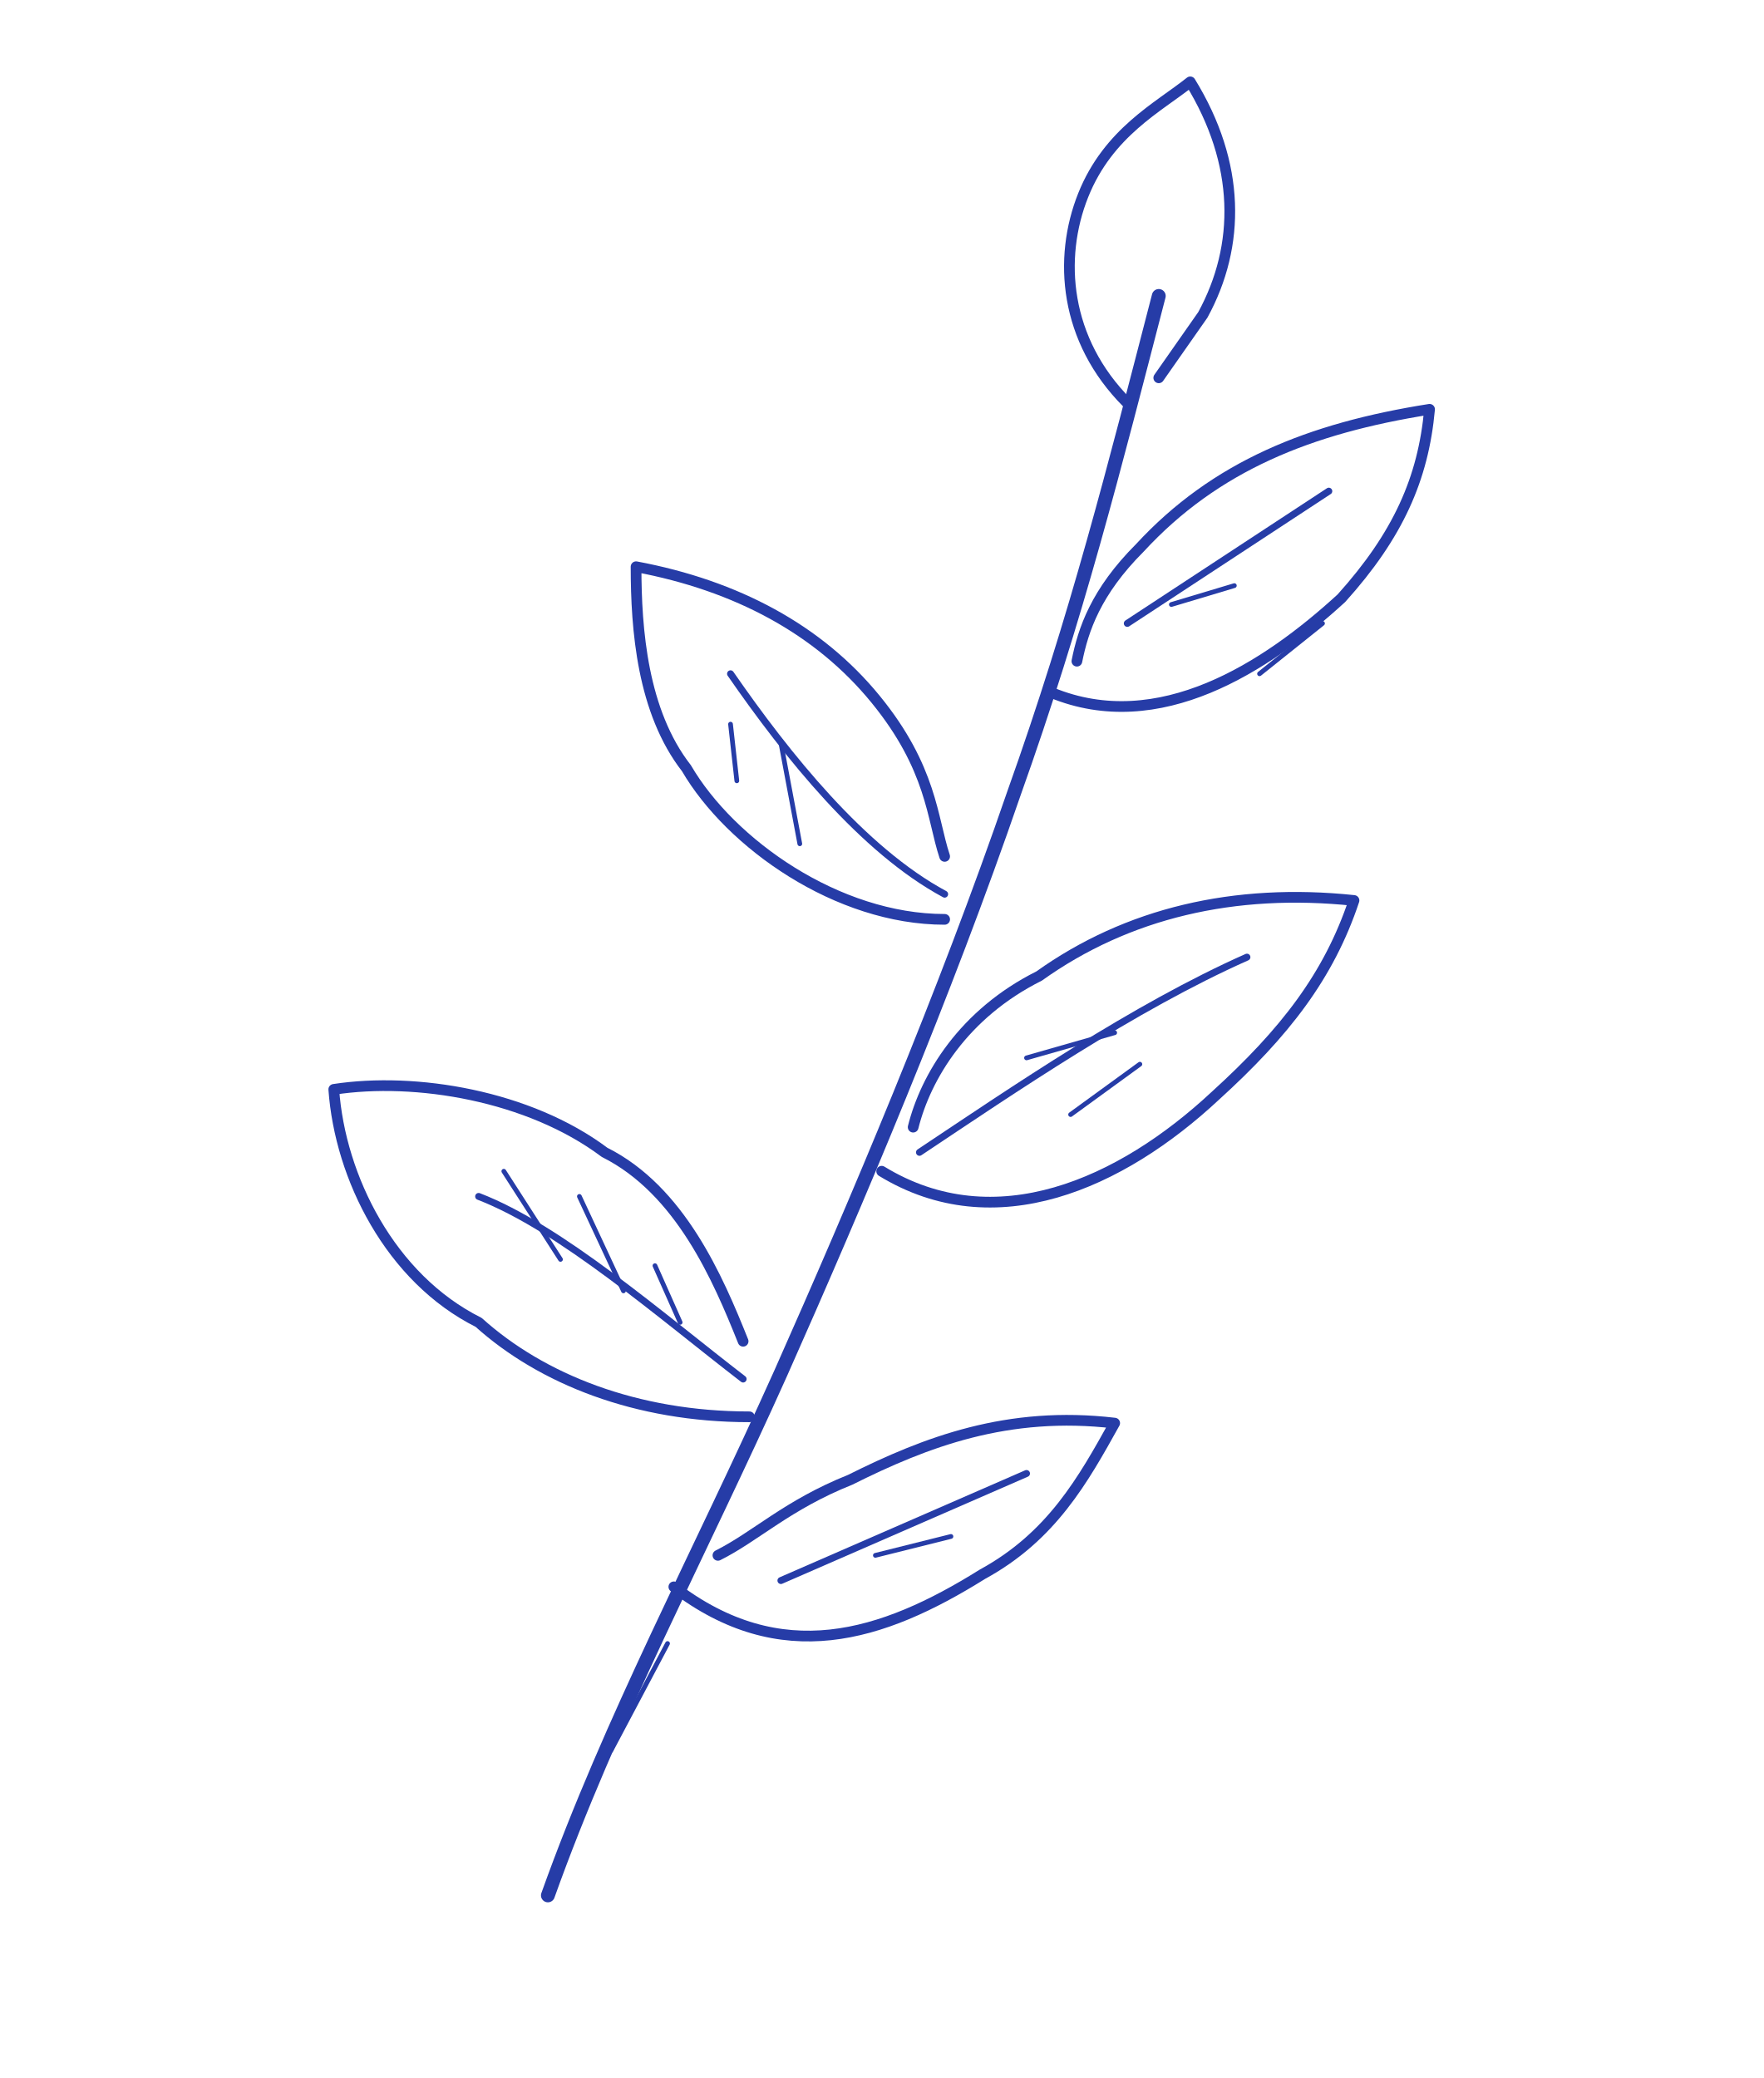
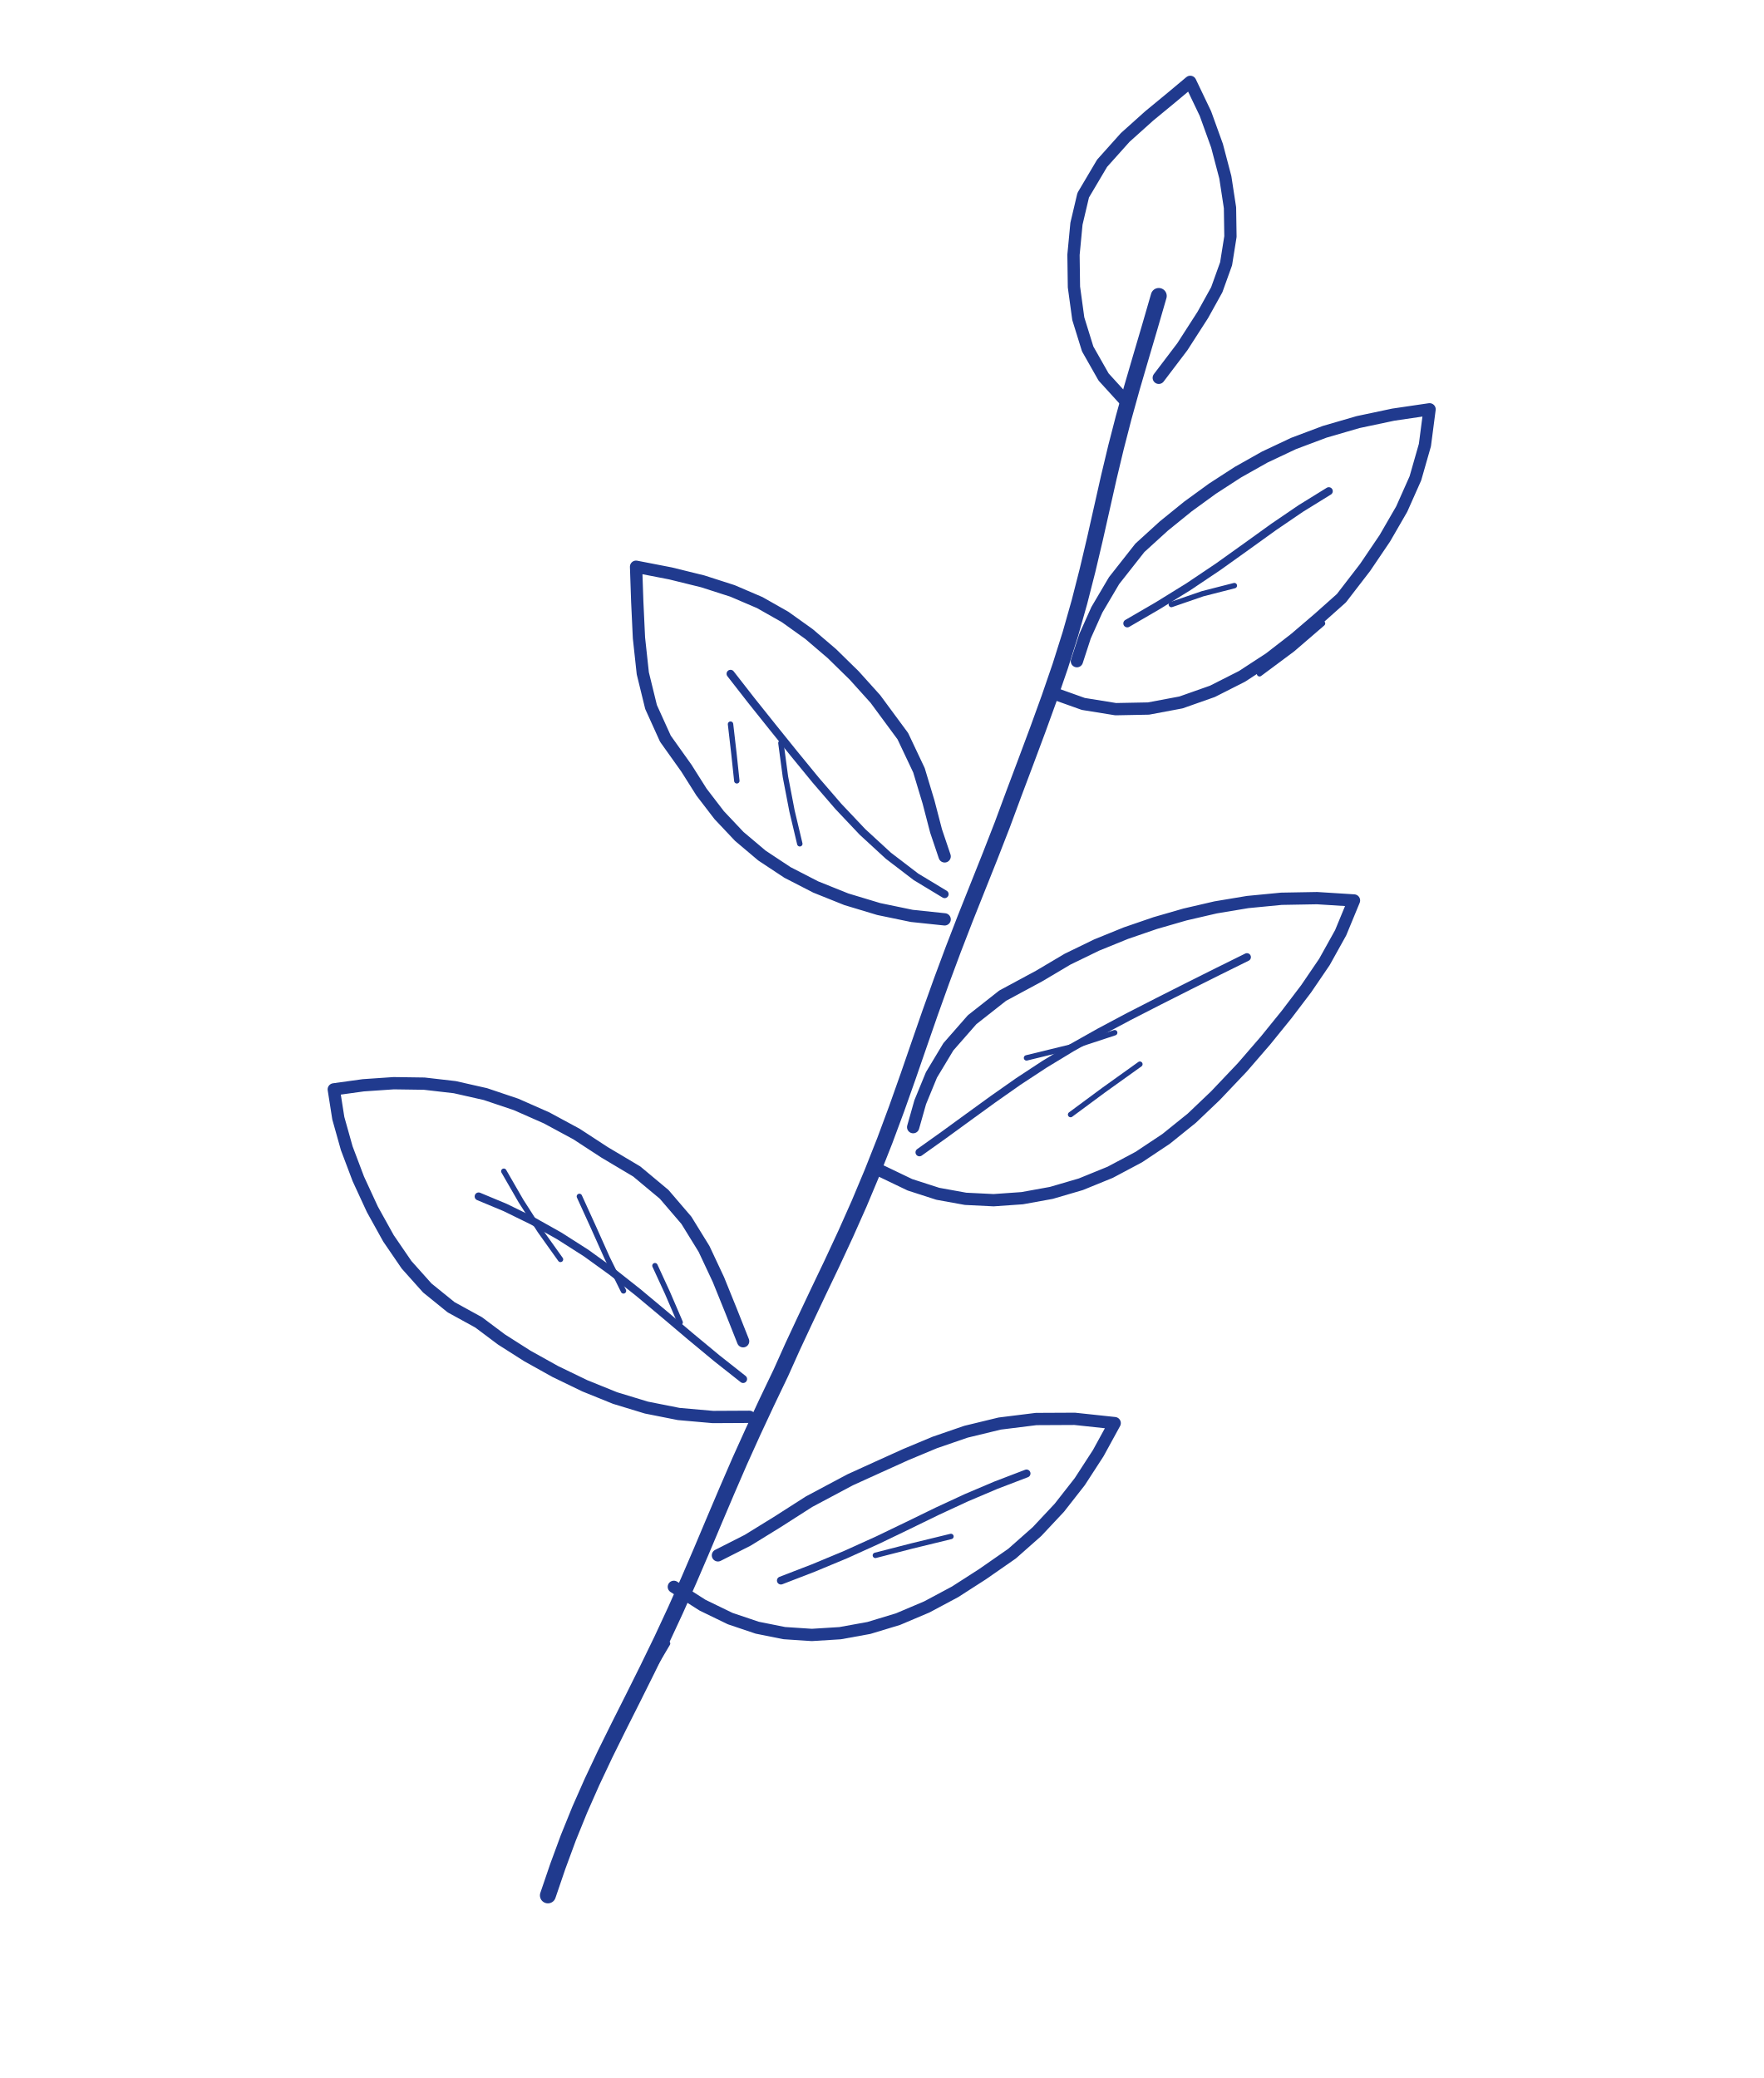
- <svg xmlns="http://www.w3.org/2000/svg" viewBox="0 0 280 330" fill="none" stroke="#263ca7" stroke-linecap="round" stroke-linejoin="round">
-   <path stroke-width="2.2" d="M87 301C97 273 111 247 124 218C136 191 150 158 161 126C171 98 177 74 184 47" />
-   <path stroke-width="1.7" d="M119 225C101 225 86 219 76 210C62 203 54 187 53 173C66 171 84 174 96 183C108 189 114 203 118 213M140 186C158 197 178 188 193 174C204 164 211 155 215 143C196 141 179 145 165 155C153 161 147 171 145 179M150 146C133 146 116 134 109 122C102 113 101 100 101 90C117 93 130 100 139 111C148 122 148 130 150 136M167 110C184 117 201 106 213 95C222 85 226 76 227 65C208 68 193 74 181 87C174 94 172 100 171 105M179 64C169 54 168 41 172 31C176 21 184 17 189 13C197 26 197 39 191 50L184 60M107 252C124 265 140 260 156 250C167 244 172 235 177 226C160 224 147 229 135 235C125 239 120 244 114 247" />
-   <path stroke-width="1.1" d="M76 190C89 195 105 209 118 219M146 183C161 173 180 160 198 152M116 107C125 120 137 135 150 142M179 99L211 78M124 251L163 234" />
-   <path stroke-width=".75" d="M80 186l9 14M92 190l7 15M104 201l4 9M163 168l14-4M170 177l11-8M116 115l1 9M124 118l3 16M186 96l10-3M139 247l12-3M97 278L106 261M200 107L210 99" />
+ <svg xmlns="http://www.w3.org/2000/svg" viewBox="0 0 280 330" fill="none" stroke="#203a8e" stroke-linecap="round" stroke-linejoin="round">
+   <path stroke-width="2.53" d="M87.00 301.00 L88.58 296.37 L90.25 291.84 L92.06 287.38 L94.01 282.97 L96.09 278.56 L98.28 274.13 L100.54 269.64 L102.81 265.08 L105.06 260.45 L107.25 255.74 L109.36 251.00 L111.41 246.23 L113.42 241.46 L115.43 236.73 L117.47 232.02 L119.58 227.35 L121.76 222.68 L124.00 218.00 L125.88 213.81 L127.88 209.53 L129.96 205.13 L132.12 200.61 L134.29 195.94 L136.43 191.13 L138.50 186.19 L140.49 181.16 L142.38 176.07 L144.19 170.96 L145.95 165.86 L147.71 160.79 L149.51 155.77 L151.36 150.80 L153.27 145.86 L155.23 140.94 L157.20 136.00 L159.14 131.02 L161.00 126.00 L162.91 120.92 L164.79 115.88 L166.62 110.83 L168.36 105.77 L169.96 100.70 L171.40 95.62 L172.69 90.57 L173.87 85.57 L174.98 80.64 L176.07 75.80 L177.21 71.03 L178.43 66.30 L179.74 61.58 L181.13 56.82 L182.56 51.97 L184.00 47.00" />
+   <path stroke-width="1.95" d="M119.00 225.00 L113.20 225.03 L107.77 224.55 L102.63 223.53 L97.67 222.02 L92.85 220.07 L88.18 217.81 L83.73 215.33 L79.63 212.72 L76.00 210.00 L71.63 207.60 L67.85 204.54 L64.56 200.86 L61.68 196.65 L59.13 192.05 L56.90 187.22 L55.06 182.35 L53.72 177.58 L53.00 173.00 L57.69 172.35 L62.52 172.02 L67.37 172.09 L72.22 172.65 L77.08 173.75 L81.95 175.39 L86.80 177.53 L91.54 180.09 L96.00 183.00 L101.11 186.04 L105.46 189.67 L108.99 193.79 L111.79 198.33 L114.07 203.19 L116.09 208.18 L118.00 213.00 M140.00 186.00 L144.48 188.15 L148.91 189.58 L153.32 190.38 L157.78 190.60 L162.31 190.28 L166.94 189.44 L171.62 188.07 L176.28 186.17 L180.83 183.75 L185.17 180.86 L189.24 177.58 L193.00 174.00 L197.27 169.50 L200.97 165.22 L204.30 161.11 L207.40 157.03 L210.30 152.77 L212.88 148.13 L215.00 143.00 L209.14 142.63 L203.48 142.73 L198.11 143.25 L193.02 144.10 L188.15 145.23 L183.44 146.59 L178.78 148.19 L174.13 150.08 L169.52 152.32 L165.00 155.00 L159.21 158.12 L154.36 161.94 L150.59 166.24 L147.90 170.71 L146.12 175.04 L145.00 179.00 M150.00 146.00 L144.78 145.45 L139.53 144.36 L134.39 142.81 L129.53 140.86 L125.04 138.55 L120.99 135.87 L117.39 132.83 L114.20 129.45 L111.40 125.80 L109.00 122.00 L105.66 117.31 L103.38 112.28 L102.07 106.93 L101.46 101.31 L101.19 95.56 L101.00 90.00 L106.46 91.06 L111.58 92.32 L116.31 93.84 L120.65 95.70 L124.67 97.98 L128.46 100.69 L132.11 103.81 L135.64 107.27 L139.00 111.00 L143.36 116.91 L145.92 122.32 L147.44 127.36 L148.64 131.97 L150.00 136.00 M167.00 110.00 L172.02 111.79 L177.16 112.62 L182.37 112.52 L187.53 111.55 L192.52 109.79 L197.22 107.41 L201.59 104.56 L205.63 101.43 L209.41 98.20 L213.00 95.00 L216.76 90.12 L219.90 85.48 L222.58 80.84 L224.75 75.96 L226.26 70.68 L227.00 65.00 L221.23 65.85 L215.65 67.03 L210.35 68.57 L205.40 70.43 L200.82 72.59 L196.56 74.99 L192.53 77.60 L188.64 80.43 L184.80 83.54 L181.00 87.00 L176.90 92.21 L174.17 96.84 L172.29 101.04 L171.00 105.00 M179.00 64.00 L175.24 59.87 L172.71 55.41 L171.22 50.61 L170.53 45.57 L170.46 40.46 L170.93 35.53 L172.00 31.00 L175.00 25.93 L178.67 21.83 L182.48 18.41 L186.00 15.51 L189.00 13.00 L191.41 18.04 L193.25 23.14 L194.57 28.16 L195.31 32.99 L195.38 37.57 L194.69 41.89 L193.21 46.01 L191.00 50.00 L187.74 55.07 L184.00 60.00 M107.00 252.00 L111.55 254.91 L115.94 257.04 L120.24 258.49 L124.54 259.35 L128.91 259.64 L133.40 259.36 L137.97 258.53 L142.59 257.13 L147.17 255.19 L151.66 252.79 L156.00 250.00 L160.70 246.73 L164.67 243.22 L168.22 239.43 L171.46 235.29 L174.39 230.77 L177.00 226.00 L170.65 225.32 L164.53 225.35 L158.74 226.07 L153.38 227.37 L148.44 229.07 L143.84 230.99 L139.42 232.99 L135.00 235.00 L128.50 238.46 L123.37 241.74 L118.73 244.60 L114.00 247.00" />
+   <path stroke-width="1.26" d="M76.00 190.00 L80.22 191.76 L84.53 193.87 L88.82 196.28 L93.05 198.98 L97.19 201.97 L101.30 205.22 L105.42 208.66 L109.60 212.20 L113.82 215.70 L118.00 219.00 M146.00 183.00 L149.86 180.25 L153.76 177.41 L157.69 174.56 L161.69 171.75 L165.83 169.03 L170.13 166.42 L174.63 163.89 L179.27 161.42 L184.02 158.99 L188.77 156.59 L193.45 154.25 L198.00 152.00 M116.00 107.00 L119.32 111.26 L122.70 115.49 L126.10 119.71 L129.54 123.91 L133.13 128.07 L136.96 132.12 L141.07 135.90 L145.45 139.25 L150.00 142.00 M179.00 99.00 L183.85 96.18 L188.72 93.17 L193.44 90.00 L197.93 86.79 L202.25 83.68 L206.55 80.75 L211.00 78.00 M124.00 251.00 L129.13 249.02 L134.27 246.88 L139.31 244.60 L144.15 242.27 L148.83 239.99 L153.45 237.85 L158.14 235.86 L163.00 234.00" />
+   <path stroke-width="0.86" d="M80.00 186.00 L82.72 190.72 L85.76 195.46 L89.00 200.00 M92.00 190.00 L94.17 194.76 L96.43 199.81 L99.00 205.00 M104.00 201.00 L105.98 205.30 L108.00 210.00 M163.00 168.00 L170.17 166.25 L177.00 164.00 M170.00 177.00 L175.26 173.11 L181.00 169.00 M116.00 115.00 L116.54 119.68 L117.00 124.00 M124.00 118.00 L124.72 123.37 L125.76 128.78 L127.00 134.00 M186.00 96.00 L190.96 94.29 L196.00 93.00 M139.00 247.00 L144.76 245.52 L151.00 244.00 M97.00 278.00 L99.69 272.20 L102.67 266.64 L106.00 261.00 M200.00 107.00 L205.24 103.10 L210.00 99.00" />
</svg>
